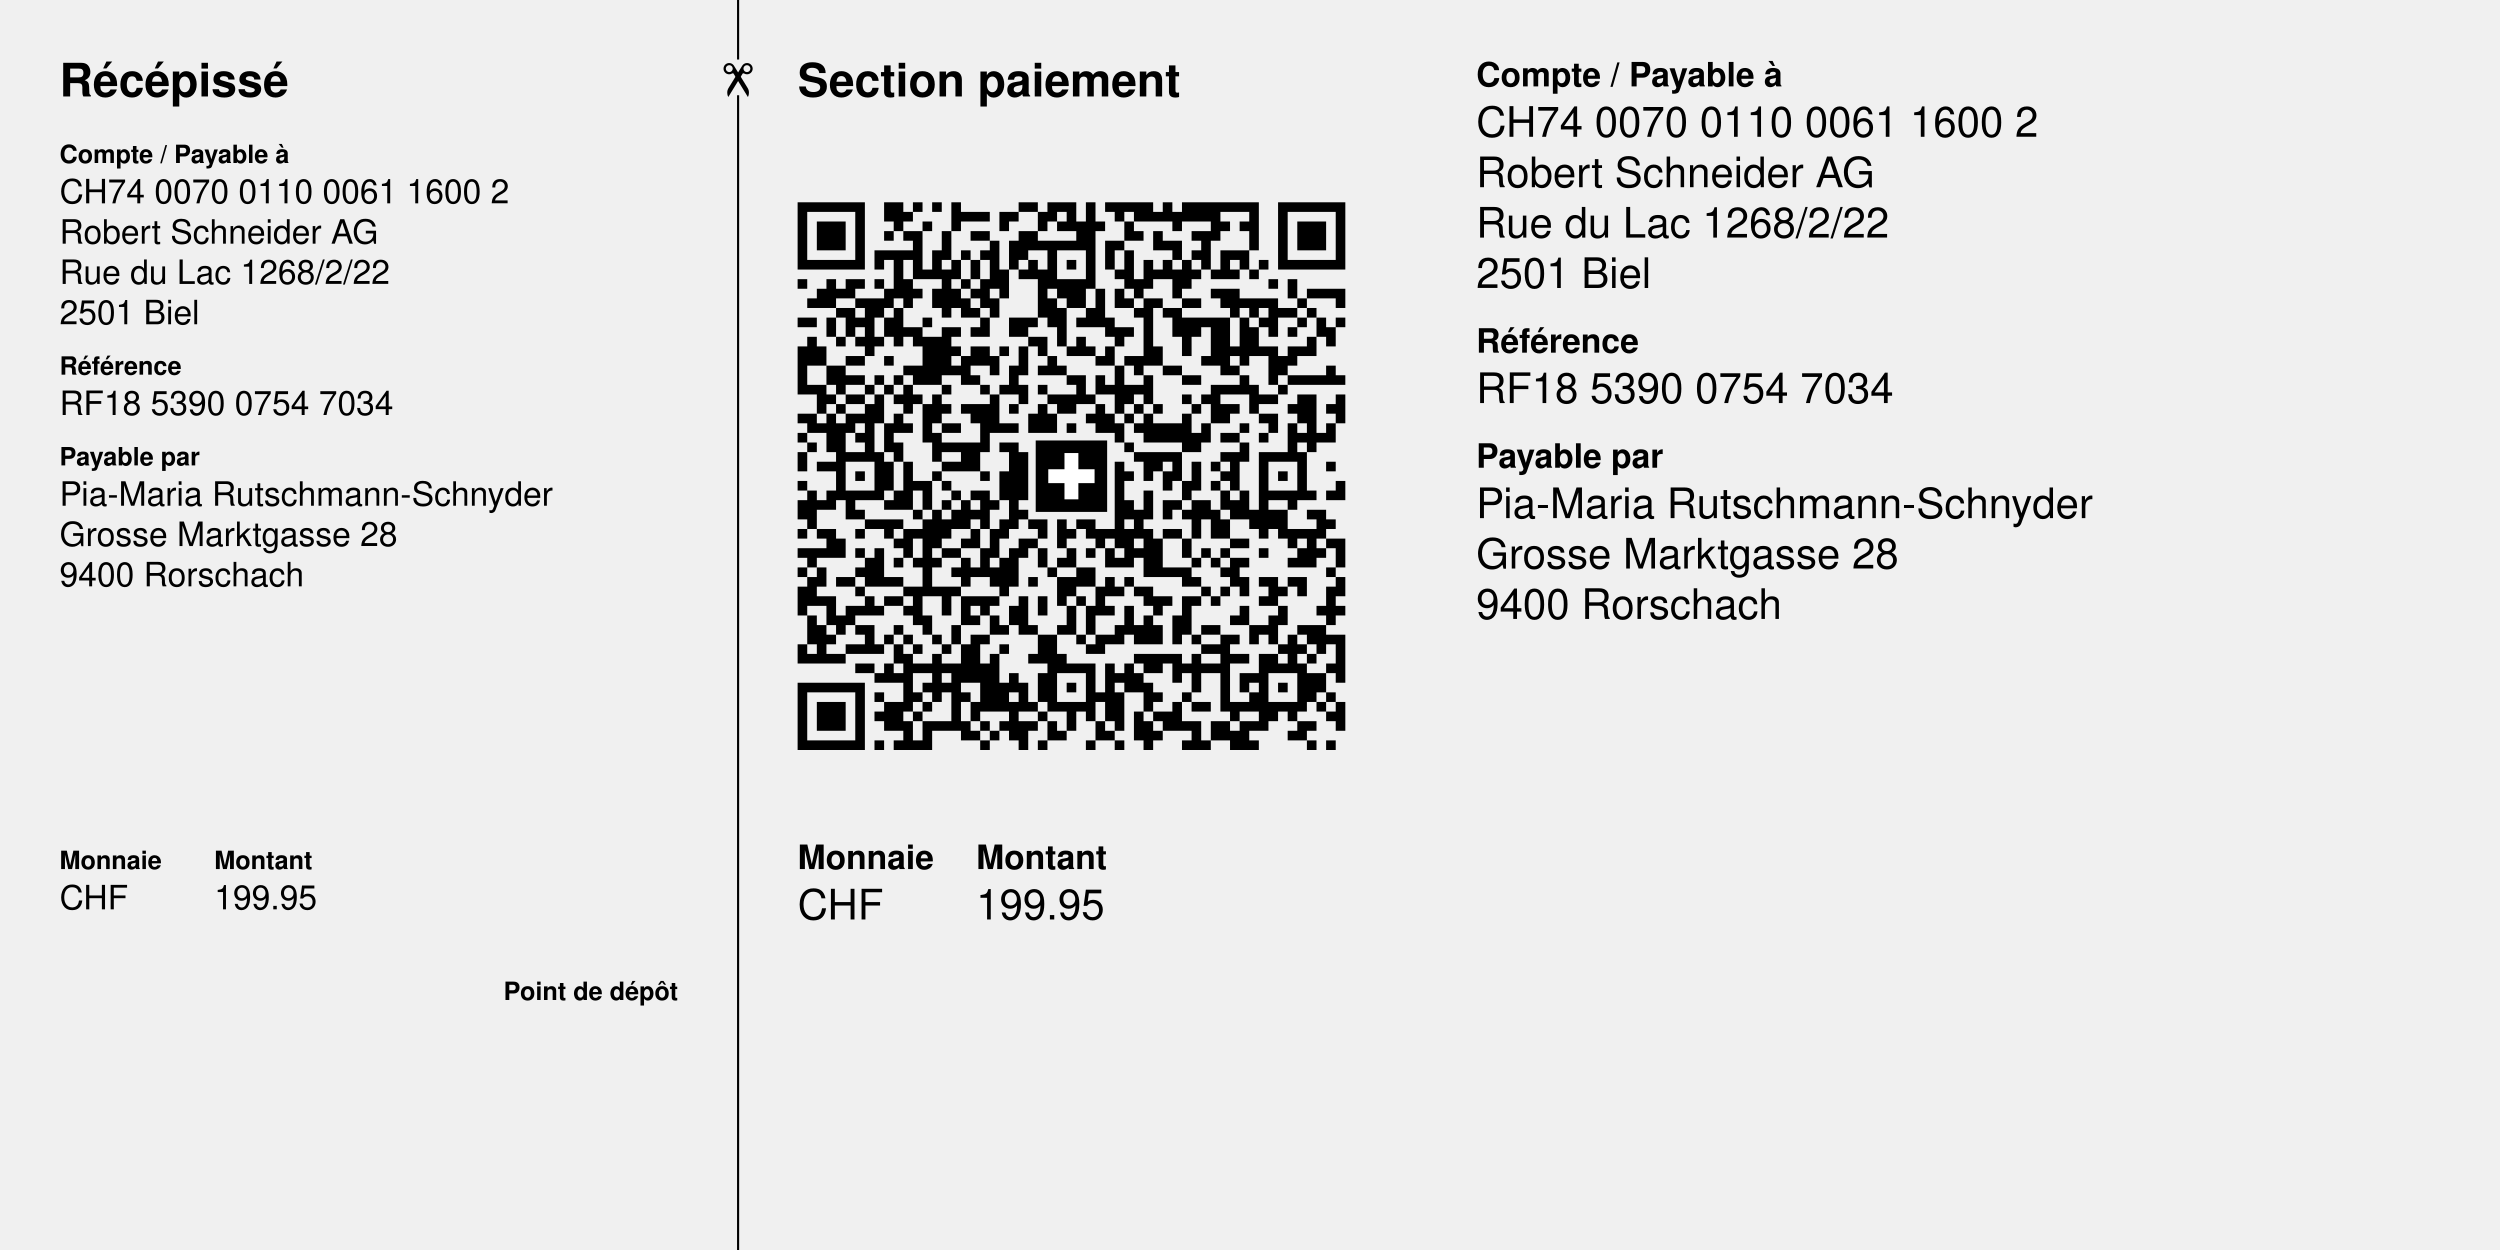
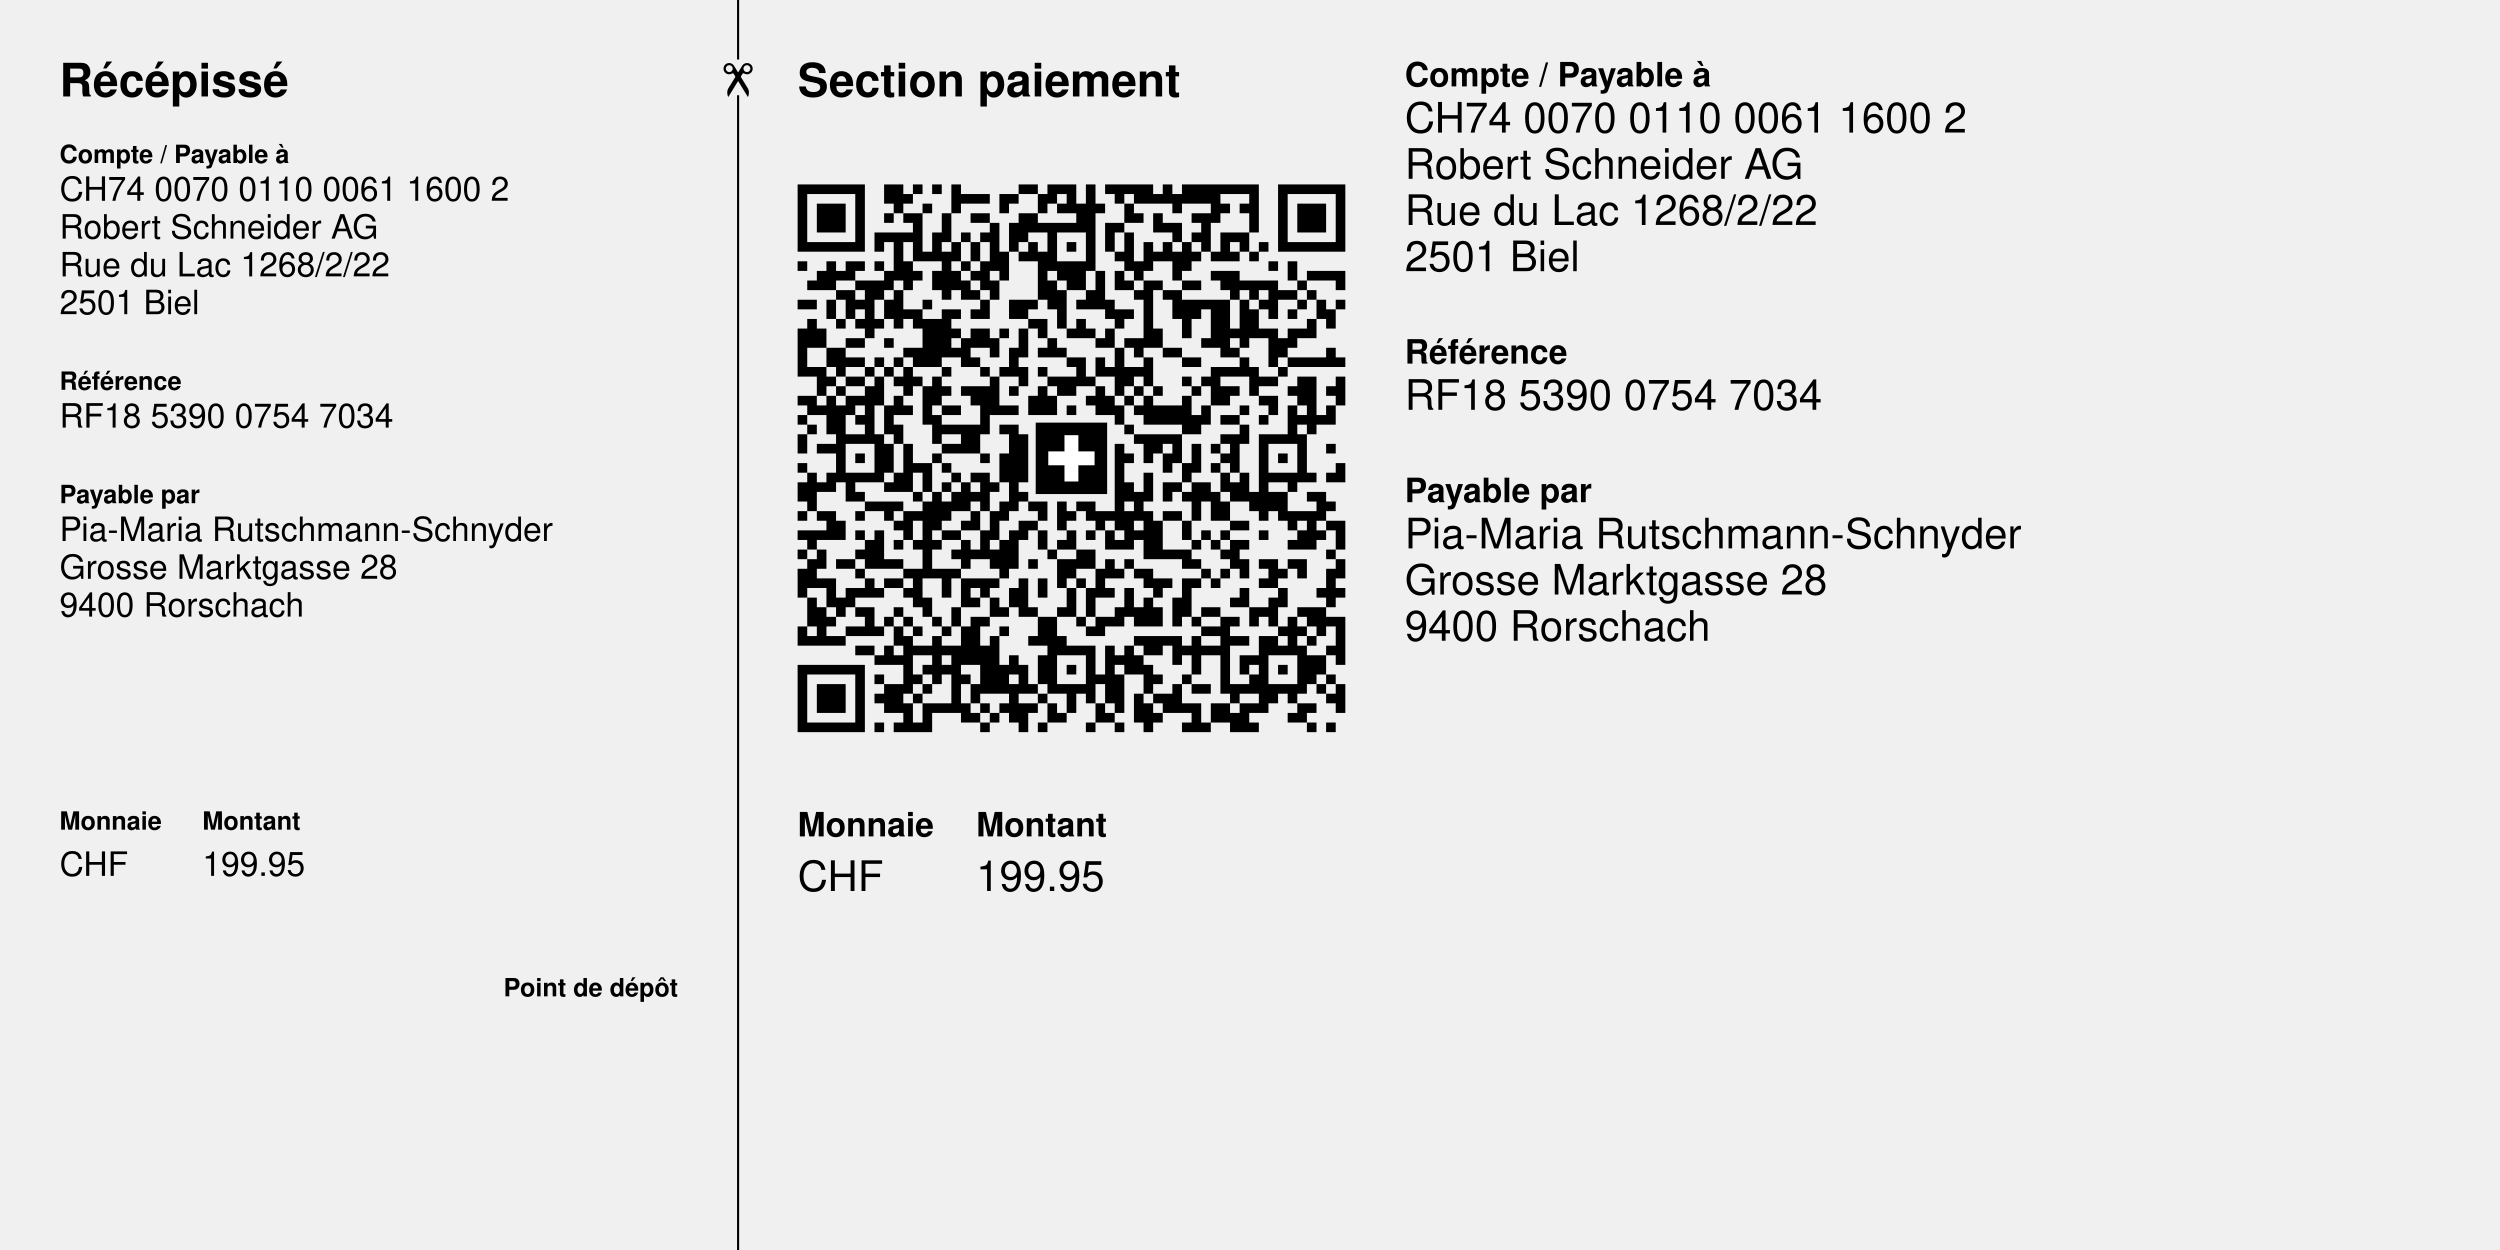
<svg xmlns="http://www.w3.org/2000/svg" width="210mm" height="105mm" version="1.1" viewBox="0 0 595.276 297.638">
  <g font-family="Helvetica,Arial,&quot;Liberation Sans&quot;" transform="translate(0 297.638)">
-     <g transform="translate(189.921 -119.055) scale(2.288)">
+     <g transform="translate(189.921 -0)">
+       <text x="0" y="-274.665" font-size="11" font-weight="bold">Section paiement</text>
+     </g>
+     <g transform="translate(189.921 -123.307) scale(2.288)">
      <path d="M0,-57h7v1h-7zm9,0h2v2h-2zm3,0h1v1h-1zm2,0h1v1h-1zm2,0h1v3h-1zm7,0h2v1h-2z m3,0h3v1h-3zm4,0h1v9h-1zm2,0h5v1h-5zm6,0h1v2h-1zm2,0h8v1h-8zm10,0h7v1h-7z m-50,1h1v6h-1zm6,0h1v6h-1zm5,0h1v1h-1zm6,0h3v1h-3zm4,0h2v1h-2zm4,0h2v1h-2z m3,0h1v2h-1zm5,0h1v1h-1zm2,0h3v1h-3zm4,0h5v1h-5zm8,0h1v4h-1zm3,0h1v6h-1z m6,0h1v6h-1zm-54,1h3v3h-3zm8,0h1v1h-1zm3,0h1v1h-1zm8,0h1v1h-1zm4,0h1v1h-1z m2,0h1v1h-1zm2,0h1v3h-1zm2,0h1v1h-1zm3,0h1v2h-1zm5,0h1v1h-1zm4,0h2v1h-2z m3,0h1v1h-1zm6,0h3v3h-3zm-43,1h1v1h-1zm2,0h2v1h-2zm4,0h1v3h-1zm3,0h2v1h-2z m5,0h2v2h-2zm12,0h1v1h-1zm2,0h1v2h-1zm4,0h3v1h-3zm-29,1h1v4h-1zm8,0h1v5h-1z m2,0h1v3h-1zm3,0h4v1h-4zm7,0h1v3h-1zm1,0h1v1h-1zm5,0h2v1h-2zm4,0h1v3h-1z m-34,1h4v1h-4zm6,0h1v3h-1zm3,0h1v1h-1zm2,0h1v1h-1zm4,0h1v1h-1zm3,0h1v4h-1z m8,0h1v4h-1zm5,0h1v1h-1zm2,0h1v1h-1zm3,0h3v1h-3zm-43,1h5v1h-5zm7,0h1v1h-1z m2,-0h1v4h-1zm6,0h1v2h-1zm2,0h1v2h-1zm6,0h1v2h-1zm4,0h1v1h-1zm8,0h1v3h-1z m2,0h1v2h-1zm2,0h1v3h-1zm4,0h1v2h-1zm2,0h1v1h-1zm2,0h1v1h-1zm3,0h5v1h-5z m-38,1h1v1h-1zm2,0h1v5h-1zm6,-0h1v3h-1zm2,0h1v1h-1zm2,0h1v5h-1zm8,0h1v1h-1z m4,0h1v1h-1zm2,-0h1v3h-1zm2,0h1v1h-1zm2,0h1v1h-1zm2,0h1v1h-1zm2,0h1v1h-1z m-47,1h1v1h-1zm3,-0h1v3h-1zm2,0h2v1h-2zm3,0h1v1h-1zm3,-0h1v3h-1zm6,0h1v1h-1z m2,-0h1v3h-1zm8,0h3v2h-3zm8,0h1v2h-1zm14,0h1v1h-1zm2,-0h1v2h-1zm-49,1h1v2h-1z m2,0h2v1h-2zm5,0h1v2h-1zm3,0h1v1h-1zm2,0h1v2h-1zm2,0h1v2h-1zm2,0h1v1h-1z m13,0h1v4h-1zm2,-0h1v2h-1zm10,0h3v1h-3zm10,0h4v1h-4zm-52,1h1v1h-1zm5,0h3v1h-3z m11,0h1v2h-1zm3,0h1v2h-1zm6,0h1v3h-1zm2,-0h2v1h-2zm6,0h1v1h-1zm2,0h1v7h-1z m1,0h1v1h-1zm3,0h2v1h-2zm4,0h6v1h-6zm8,0h1v1h-1zm4,0h1v1h-1zm-52,1h2v1h-2z m3,0h1v5h-1zm1,0h1v1h-1zm2,0h1v4h-1zm8,0h1v1h-1zm9,0h1v4h-1zm3,0h1v2h-1z m5,0h1v1h-1zm3,0h2v1h-2zm7,0h1v1h-1zm2,0h1v1h-1zm2,0h3v1h-3zm4,0h1v1h-1z m-53,1h2v1h-2zm3,0h1v2h-1zm2,0h2v1h-2zm4,0h1v2h-1zm4,0h1v1h-1zm6,0h1v2h-1z m3,0h2v2h-2zm2,0h1v1h-1zm5,0h1v1h-1zm3,0h1v2h-1zm7,0h6v1h-6zm7,-0h1v5h-1z m2,0h2v1h-2zm4,0h1v1h-1zm2,0h1v2h-1zm2,0h1v1h-1zm-51,1h1v1h-1zm6,0h2v1h-2z m4,-0h1v5h-1zm1,0h1v1h-1zm2,0h1v1h-1zm15,0h2v1h-2zm6,0h3v1h-3zm4,-0h2v4h-2z m4,0h1v3h-1zm2,0h1v1h-1zm2,0h1v1h-1zm4,0h1v2h-1zm-54,1h1v3h-1zm3,0h1v1h-1z m2,0h1v1h-1zm2,0h1v1h-1zm4,0h3v1h-3zm12,0h2v1h-2zm5,0h1v2h-1zm4,0h1v1h-1z m7,0h1v2h-1zm13,0h1v2h-1zm-53,1h1v5h-1zm2,0h1v2h-1zm11,0h2v4h-2zm3,0h1v1h-1z m2,-0h2v2h-2zm3,0h1v1h-1zm2,-0h1v3h-1zm2,0h1v1h-1zm3,0h1v1h-1zm2,0h1v1h-1z m2,-0h1v2h-1zm5,0h1v2h-1zm8,0h1v1h-1zm3,0h2v1h-2zm3,0h2v1h-2zm-46,1h2v1h-2z m4,0h1v1h-1zm8,0h1v3h-1zm3,0h1v2h-1zm6,0h1v2h-1zm5,0h1v1h-1zm3,0h2v1h-2z m8,0h1v1h-1zm7,0h2v2h-2zm2,0h1v1h-1zm-48,1h2v2h-2zm8,0h2v1h-2zm5,0h1v1h-1z m6,0h1v3h-1zm3,0h1v1h-1zm2,0h1v1h-1zm6,0h1v5h-1zm2,0h1v1h-1zm3,0h2v1h-2z m6,0h2v1h-2zm11,0h1v2h-1zm-50,1h2v1h-2zm3,0h1v1h-1zm2,0h1v1h-1zm2,0h1v1h-1z m6,0h1v1h-1zm10,0h2v1h-2zm3,0h1v2h-1zm5,0h1v3h-1zm4,0h2v1h-2zm6,0h1v2h-1z m3,0h1v1h-1zm2,0h4v1h-4zm5,0h1v1h-1zm-55,1h2v1h-2zm3,0h1v1h-1zm3,0h1v1h-1z m2,0h1v1h-1zm2,0h1v3h-1zm4,0h1v1h-1zm4,0h1v1h-1zm2,0h1v1h-1zm2,0h1v2h-1z m2,0h1v1h-1zm4,0h1v2h-1zm3,0h1v1h-1zm2,0h2v1h-2zm9,0h1v4h-1zm1,0h2v1h-2z m3,0h1v3h-1zm3,0h1v1h-1zm-48,1h2v1h-2zm3,0h2v1h-2zm3,0h1v3h-1zm2,0h1v1h-1z m2,0h1v1h-1zm2,0h1v3h-1zm6,0h1v4h-1zm6,0h3v1h-3zm4,0h1v1h-1zm4,0h1v1h-1z m6,0h1v1h-1zm2,0h1v1h-1zm6,0h2v1h-2zm4,0h2v3h-2zm4,0h1v3h-1zm-54,1h1v1h-1z m2,0h1v1h-1zm3,0h1v6h-1zm6,0h1v4h-1zm2,0h1v1h-1zm2,0h3v1h-3zm5,0h1v1h-1z m3,0h1v3h-1zm2,0h2v1h-2zm4,0h1v3h-1zm4,0h1v1h-1zm2,0h1v1h-1zm4,0h1v1h-1z m3,0h2v1h-2zm7,0h1v1h-1zm4,0h1v1h-1zm-55,1h2v1h-2zm3,0h1v4h-1zm2,0h2v1h-2z m5,0h1v2h-1zm8,0h2v1h-2zm6,0h1v2h-1zm2,0h1v2h-1zm4,0h1v1h-1zm2,0h1v2h-1z m2,0h1v1h-1zm2,0h1v3h-1zm4,0h1v4h-1zm4,0h1v1h-1zm4,0h2v1h-2zm-47,1h2v1h-2z m3,0h1v8h-1zm1,0h1v1h-1zm4,0h1v3h-1zm2,0h1v1h-1zm4,0h2v1h-2zm4,0h1v3h-1z m2,0h2v1h-2zm7,0h1v1h-1zm5,0h1v2h-1zm2,0h1v1h-1zm2,0h3v2h-3zm5,0h1v2h-1z m4,0h1v1h-1zm3,0h1v1h-1zm2,0h1v4h-1zm2,0h1v3h-1zm2,0h1v2h-1zm-55,1h1v1h-1z m6,0h1v1h-1zm8,0h1v3h-1zm27,0h1v2h-1zm3,0h2v1h-2zm4,0h1v1h-1zm4,0h1v1h-1z m2,0h1v1h-1zm-53,1h1v1h-1zm9,0h1v2h-1zm5,0h4v1h-4zm6,0h2v1h-2zm13,0h1v1h-1z m12,0h1v2h-1zm-46,1h1v2h-1zm5,0h2v1h-2zm3,0h1v5h-1zm9,0h2v2h-2zm5,0h2v5h-2z m13,0h5v1h-5zm9,0h2v1h-2zm4,0h1v9h-1zm1,0h2v1h-2zm3,0h1v5h-1zm-50,1h2v1h-2z m7,0h1v3h-1zm2,0h1v5h-1zm4,0h2v1h-2zm18,0h1v9h-1zm3,0h2v1h-2zm3,0h1v2h-1z m2,0h1v3h-1zm2,0h1v1h-1zm2,0h1v3h-1zm10,0h1v1h-1zm-49,1h1v1h-1zm8,0h1v1h-1z m5,0h1v1h-1zm2,0h1v3h-1zm13,0h1v1h-1zm2,0h1v1h-1zm2,0h1v2h-1zm6,0h1v1h-1z m6,0h1v1h-1zm-50,1h1v1h-1zm12,0h2v1h-2zm3,0h1v1h-1zm25,0h1v2h-1zm3,0h1v1h-1z m13,0h1v2h-1zm-55,1h1v4h-1zm2,0h1v2h-1zm2,0h3v1h-3zm5,0h1v2h-1zm3,0h1v2h-1z m3,0h1v1h-1zm2,0h2v1h-2zm18,0h1v3h-1zm8,0h1v2h-1zm2,0h1v3h-1zm3,0h3v1h-3z m4,0h1v1h-1zm2,0h1v1h-1zm-55,1h1v2h-1zm2,0h1v1h-1zm3,0h1v2h-1zm4,0h1v1h-1z m6,0h1v1h-1zm2,-0h1v3h-1zm2,0h1v3h-1zm1,0h1v1h-1zm2,-0h1v3h-1zm12,0h1v2h-1z m4,0h2v1h-2zm3,0h2v2h-2zm4,0h1v2h-1zm6,0h1v1h-1zm-45,1h1v1h-1zm6,0h1v1h-1z m2,0h1v4h-1zm2,-0h1v2h-1zm2,0h1v1h-1zm5,0h1v1h-1zm12,0h1v3h-1zm3,0h1v1h-1z m2,0h1v1h-1zm3,0h1v3h-1zm4,-0h1v2h-1zm2,0h2v2h-2zm4,0h2v1h-2zm-46,1h4v1h-4z m6,0h1v8h-1zm2,0h1v2h-1zm6,0h1v2h-1zm3,-0h2v1h-2zm3,0h1v3h-1zm2,-0h2v1h-2z m12,0h1v2h-1zm3,0h1v2h-1zm10,-0h2v1h-2zm-54,1h1v1h-1zm2,0h2v1h-2zm4,0h1v1h-1z m3,0h1v1h-1zm2,-0h1v3h-1zm1,0h1v1h-1zm6,0h1v2h-1zm2,-0h1v3h-1zm5,0h1v1h-1z m3,0h1v1h-1zm2,0h3v1h-3zm4,-0h1v4h-1zm2,0h1v5h-1zm2,0h2v1h-2zm12,0h5v1h-5z m-47,1h2v2h-2zm7,0h1v1h-1zm7,0h1v1h-1zm6,0h2v1h-2zm8,0h1v1h-1zm6,-0h1v4h-1z m3,0h1v2h-1zm5,0h2v1h-2zm6,0h1v1h-1zm2,-0h1v3h-1zm2,0h2v1h-2zm-55,1h3v1h-3z m6,0h1v1h-1zm2,0h1v4h-1zm7,0h2v1h-2zm4,0h1v3h-1zm3,0h1v4h-1zm1,0h1v1h-1z m2,0h1v2h-1zm3,0h1v2h-1zm2,0h1v1h-1zm2,0h1v2h-1zm3,0h1v1h-1zm7,0h1v1h-1z m2,0h1v1h-1zm4,0h1v1h-1zm4,0h1v2h-1zm2,0h1v1h-1zm2,0h1v2h-1zm-55,1h1v1h-1z m6,0h1v3h-1zm3,0h1v1h-1zm2,0h1v1h-1zm2,0h1v1h-1zm3,0h1v3h-1zm4,0h1v4h-1z m6,0h1v1h-1zm6,0h1v1h-1zm8,0h1v1h-1zm2,0h1v1h-1zm2,0h1v3h-1zm1,0h1v1h-1z m5,0h1v1h-1zm-51,1h1v1h-1zm2,0h1v2h-1zm4,0h1v1h-1zm10,0h1v1h-1zm2,0h1v1h-1z m2,0h1v2h-1zm6,0h1v1h-1zm3,0h2v2h-2zm9,0h3v1h-3zm6,0h1v1h-1zm11,0h1v1h-1z m-54,1h1v3h-1zm3,0h2v1h-2zm5,0h2v1h-2zm15,0h1v1h-1zm3,0h2v2h-2zm5,0h1v2h-1z m2,0h1v1h-1zm6,0h2v1h-2zm6,0h1v2h-1zm2,0h2v1h-2zm3,0h2v1h-2zm5,0h1v2h-1z m-56,1h1v3h-1zm6,0h1v1h-1zm5,0h2v1h-2zm3,0h3v1h-3zm17,0h1v3h-1zm2,0h1v1h-1z m2,0h2v1h-2zm7,0h1v1h-1zm2,0h1v1h-1zm5,0h2v1h-2zm3,0h1v1h-1zm3,0h1v4h-1z m-53,1h2v1h-2zm5,0h1v2h-1zm2,0h2v1h-2zm3,0h1v3h-1zm3,0h1v2h-1zm2,0h4v1h-4z m6,0h1v4h-1zm2,0h1v2h-1zm2,0h1v1h-1zm2,0h1v1h-1zm7,0h3v1h-3zm4,0h1v4h-1z m1,0h1v1h-1zm2,0h1v1h-1zm5,0h2v1h-2zm-45,1h1v2h-1zm2,0h2v1h-2zm3,0h1v1h-1z m3,0h1v1h-1zm6,0h1v2h-1zm2,0h1v1h-1zm3,0h1v2h-1zm6,0h1v3h-1zm2,0h1v3h-1z m2,0h1v1h-1zm2,0h1v3h-1zm3,0h1v1h-1zm9,0h1v2h-1zm4,0h1v2h-1zm4,0h1v1h-1z m2,0h1v1h-1zm-55,1h1v3h-1zm3,0h2v1h-2zm9,0h1v2h-1zm5,0h1v1h-1zm2,0h1v2h-1z m16,0h1v3h-1zm3,0h1v3h-1zm6,0h1v1h-1zm4,0h1v3h-1zm-47,1h1v4h-1zm2,0h1v1h-1z m2,0h2v1h-2zm4,0h1v1h-1zm6,0h1v2h-1zm5,0h1v1h-1zm3,0h1v1h-1zm3,0h1v1h-1z m6,0h1v2h-1zm2,0h1v2h-1zm2,0h1v2h-1zm5,0h2v1h-2zm5,0h2v1h-2zm5,0h3v1h-3z m-49,1h1v1h-1zm4,-0h1v2h-1zm2,0h1v1h-1zm2,0h1v1h-1zm3,0h1v1h-1zm4,0h1v5h-1z m1,0h1v1h-1zm6,0h2v3h-2zm4,0h1v1h-1zm2,0h2v1h-2zm10,0h1v1h-1zm3,0h1v8h-1z m1,0h1v1h-1zm2,0h1v1h-1zm4,0h1v4h-1zm2,0h4v1h-4zm-53,1h1v2h-1zm5,0h2v1h-2z m3,0h1v1h-1zm2,0h1v2h-1zm2,0h1v1h-1zm3,0h1v1h-1zm2,0h1v4h-1zm4,-0h1v1h-1z m9,0h2v1h-2zm12,0h2v1h-2zm8,0h1v1h-1zm2,0h1v1h-1zm2,0h1v1h-1zm2,0h1v4h-1z m-55,1h1v1h-1zm2,0h2v1h-2zm8,0h1v6h-1zm3,-0h1v5h-1zm6,0h1v6h-1zm4,-0h1v1h-1z m3,0h1v2h-1zm8,0h5v1h-5zm6,0h1v4h-1zm4,-0h2v1h-2zm3,0h1v8h-1zm1,0h1v2h-1z m4,0h1v1h-1zm-47,1h2v1h-2zm3,0h1v2h-1zm3,0h2v1h-2zm3,0h2v1h-2zm4,0h1v5h-1z m7,0h1v5h-1zm2,0h3v1h-3zm4,0h1v6h-1zm2,0h1v3h-1zm2,-0h2v1h-2zm3,0h2v1h-2z m3,0h2v1h-2zm8,0h1v1h-1zm2,0h1v5h-1zm3,0h1v1h-1zm-47,1h1v1h-1zm2,0h1v1h-1z m6,0h1v6h-1zm6,0h1v2h-1zm3,0h1v3h-1zm5,0h1v5h-1zm3,0h1v1h-1zm2,0h1v2h-1z m4,0h1v1h-1zm7,0h2v1h-2zm7,0h2v2h-2zm-53,1h7v1h-7zm13,0h1v1h-1zm2,0h1v1h-1z m6,0h1v3h-1zm2,0h1v3h-1zm5,0h1v1h-1zm8,0h1v3h-1zm10,0h1v1h-1zm4,0h1v1h-1z m-50,1h1v6h-1zm6,0h1v6h-1zm2,-0h1v1h-1zm4,0h1v1h-1zm5,0h1v1h-1zm14,0h1v1h-1z m2,0h1v4h-1zm4,-0h1v1h-1zm3,0h1v1h-1zm7,0h1v2h-1zm6,-0h1v1h-1zm2,0h1v1h-1z m-53,1h3v3h-3zm7,0h2v3h-2zm4,-0h1v1h-1zm5,0h1v2h-1zm4,-0h1v4h-1zm2,0h1v1h-1z m3,0h3v1h-3zm12,0h1v3h-1zm2,-0h2v1h-2zm4,0h2v1h-2zm4,0h3v1h-3zm5,0h1v1h-1z m2,0h1v3h-1zm-48,1h1v1h-1zm4,0h1v1h-1zm13,0h1v1h-1zm3,0h1v2h-1zm7,0h1v3h-1z m2,0h2v1h-2zm8,0h1v1h-1zm4,0h1v1h-1zm2,0h1v1h-1zm4,0h1v1h-1zm-44,1h1v3h-1z m2,0h3v1h-3zm4,0h1v2h-1zm2,0h1v1h-1zm2,0h1v1h-1zm2,0h1v3h-1zm1,0h1v1h-1z m2,0h1v2h-1zm5,0h1v2h-1zm5,0h1v3h-1zm2,0h1v1h-1zm2,0h2v1h-2zm3,0h2v2h-2z m3,0h1v3h-1zm1,0h1v1h-1zm5,0h2v1h-2zm-39,1h1v2h-1zm5,0h1v1h-1zm2,0h1v1h-1z m7,0h1v1h-1zm5,0h1v1h-1zm5,0h1v1h-1zm4,0h1v2h-1zm4,0h1v2h-1zm6,0h2v1h-2z m-50,1h5v1h-5zm7,0h1v1h-1zm2,0h1v1h-1zm2,0h1v1h-1zm7,0h1v1h-1zm6,0h1v1h-1z m5,0h1v1h-1zm3,0h1v1h-1zm7,0h1v1h-1zm2,0h1v1h-1zm5,0h1v1h-1zm6,0h1v1h-1z m2,0h1v1h-1z" fill="#000000" />
    </g>
-     <g transform="translate(189.921 -119.055)">
+     <g transform="translate(189.921 -123.307)">
      <path d="M56.693,-73.701h17.008v17.008h-17.008z" fill="#000000" />
      <path d="M63.543,-70.709h3.307v11.024h-3.307zm-3.858,3.858h11.024v3.307h-11.024z" fill="#ffffff" />
    </g>
    <g transform="translate(189.921 -0)">
-       <text x="0" y="-274.665" font-size="11" font-weight="bold">Section paiement</text>
-       <text x="0" y="-90.709" font-size="8" font-weight="bold">Monnaie</text>
-       <text x="0" y="-78.709" font-size="10">CHF</text>
+       <text x="0" y="-98.482" font-size="8" font-weight="bold">Monnaie</text>
+       <text x="0" y="-85.482" font-size="10">CHF</text>
+       <text x="42.52" y="-98.482" font-size="8" font-weight="bold">Montant</text>
+       <text x="42.52" y="-85.482" font-size="10">199.95</text>
    </g>
-     <g transform="translate(232.441 -0)">
-       <text x="0" y="-90.709" font-size="8" font-weight="bold">Montant</text>
-       <text x="0" y="-78.709" font-size="10">199.95</text>
-     </g>
-     <g transform="translate(351.496 -0)">
+     <g transform="translate(334.488 -0)">
      <text x="0" y="-277.065" font-size="8" font-weight="bold">Compte / Payable à</text>
-       <text x="0" y="-265.065" font-size="10">CH74 0070 0110 0061 1600 2</text>
-       <text x="0" y="-253.065" font-size="10">Robert Schneider AG</text>
-       <text x="0" y="-241.065" font-size="10">Rue du Lac 1268/2/22</text>
-       <text x="0" y="-229.065" font-size="10">2501 Biel</text>
-       <text x="0" y="-213.665" font-size="8" font-weight="bold">Référence</text>
-       <text x="0" y="-201.665" font-size="10">RF18 5390 0754 7034</text>
-       <text x="0" y="-186.265" font-size="8" font-weight="bold">Payable par</text>
-       <text x="0" y="-174.265" font-size="10">Pia-Maria Rutschmann-Schnyder</text>
-       <text x="0" y="-162.265" font-size="10">Grosse Marktgasse 28</text>
-       <text x="0" y="-150.265" font-size="10">9400 Rorschach</text>
+       <text x="0" y="-266.065" font-size="10">CH74 0070 0110 0061 1600 2</text>
+       <text x="0" y="-255.065" font-size="10">Robert Schneider AG</text>
+       <text x="0" y="-244.065" font-size="10">Rue du Lac 1268/2/22</text>
+       <text x="0" y="-233.065" font-size="10">2501 Biel</text>
+       <text x="0" y="-211.065" font-size="8" font-weight="bold">Référence</text>
+       <text x="0" y="-200.065" font-size="10">RF18 5390 0754 7034</text>
+       <text x="0" y="-178.065" font-size="8" font-weight="bold">Payable par</text>
+       <text x="0" y="-167.065" font-size="10">Pia-Maria Rutschmann-Schnyder</text>
+       <text x="0" y="-156.065" font-size="10">Grosse Marktgasse 28</text>
+       <text x="0" y="-145.065" font-size="10">9400 Rorschach</text>
    </g>
    <g transform="translate(14.173 -0)">
      <text x="0" y="-274.665" font-size="11" font-weight="bold">Récépissé</text>
      <text x="0" y="-258.822" font-size="6" font-weight="bold">Compte / Payable à</text>
-       <text x="0" y="-249.222" font-size="8">CH74 0070 0110 0061 1600 2</text>
-       <text x="0" y="-239.622" font-size="8">Robert Schneider AG</text>
-       <text x="0" y="-230.022" font-size="8">Rue du Lac 1268/2/22</text>
-       <text x="0" y="-220.422" font-size="8">2501 Biel</text>
-       <text x="0" y="-208.422" font-size="6" font-weight="bold">Référence</text>
-       <text x="0" y="-198.822" font-size="8">RF18 5390 0754 7034</text>
-       <text x="0" y="-186.822" font-size="6" font-weight="bold">Payable par</text>
-       <text x="0" y="-177.222" font-size="8">Pia-Maria Rutschmann-Schnyder</text>
-       <text x="0" y="-167.622" font-size="8">Grosse Marktgasse 28</text>
-       <text x="0" y="-158.022" font-size="8">9400 Rorschach</text>
-       <text x="0" y="-90.709" font-size="6" font-weight="bold">Monnaie</text>
-       <text x="0" y="-81.109" font-size="8">CHF</text>
+       <text x="0" y="-249.822" font-size="8">CH74 0070 0110 0061 1600 2</text>
+       <text x="0" y="-240.822" font-size="8">Robert Schneider AG</text>
+       <text x="0" y="-231.822" font-size="8">Rue du Lac 1268/2/22</text>
+       <text x="0" y="-222.822" font-size="8">2501 Biel</text>
+       <text x="0" y="-204.822" font-size="6" font-weight="bold">Référence</text>
+       <text x="0" y="-195.822" font-size="8">RF18 5390 0754 7034</text>
+       <text x="0" y="-177.822" font-size="6" font-weight="bold">Payable par</text>
+       <text x="0" y="-168.822" font-size="8">Pia-Maria Rutschmann-Schnyder</text>
+       <text x="0" y="-159.822" font-size="8">Grosse Marktgasse 28</text>
+       <text x="0" y="-150.822" font-size="8">9400 Rorschach</text>
+       <text x="0" y="-100.082" font-size="6" font-weight="bold">Monnaie</text>
+       <text x="0" y="-89.082" font-size="8">CHF</text>
+       <text x="34.016" y="-100.082" font-size="6" font-weight="bold">Montant</text>
+       <text x="34.016" y="-89.082" font-size="8">199.95</text>
+       <text x="105.732" y="-60.397" font-size="6" font-weight="bold">Point de dépôt</text>
    </g>
-     <g transform="translate(51.024 -0)">
-       <text x="0" y="-90.709" font-size="6" font-weight="bold">Montant</text>
-       <text x="0" y="-81.109" font-size="8">199.95</text>
-     </g>
-     <text x="119.905" y="-59.528" font-size="6" font-weight="bold">Point de dépôt</text>
    <path d="M175.748,-0l0,-274.961m0,-8.504l0,-14.173" stroke="#000000" stroke-width="0.5" fill="none" />
    <g transform="translate(172.687 -274.535) scale(0.006)">
      <path d="M131.754,-359.388c-33.041,54.539,-52.384,110.154,-52.384,192.144c0,62.702,15.27,120.654,41.122,167.596l567.598,-926.232c10.25,-16.724,34.279,-23.091,63.969,-5.805c33.06,19.242,71.495,30.268,112.507,30.268 c123.676,0,223.937,-100.261,223.937,-223.937c0,-123.676,-100.261,-223.937,-223.937,-223.937c-76.348,0,-143.773,38.208,-184.195,96.548l-548.617,893.353zm728.561,-904.861c75.929,0,137.48,61.551,137.48,137.48 c0,75.929,-61.551,137.48,-137.48,137.48c-75.929,0,-137.48,-61.551,-137.48,-137.48c0,-75.929,61.551,-137.48,137.48,-137.48z" fill="#000000" />
    </g>
    <g transform="translate(178.809 -274.535) scale(-0.006 0.006)">
      <path d="M131.754,-359.388c-33.041,54.539,-52.384,110.154,-52.384,192.144c0,62.702,15.27,120.654,41.122,167.596l567.598,-926.232c10.25,-16.724,34.279,-23.091,63.969,-5.805c33.06,19.242,71.495,30.268,112.507,30.268 c123.676,0,223.937,-100.261,223.937,-223.937c0,-123.676,-100.261,-223.937,-223.937,-223.937c-76.348,0,-143.773,38.208,-184.195,96.548l-548.617,893.353zm728.561,-904.861c75.929,0,137.48,61.551,137.48,137.48 c0,75.929,-61.551,137.48,-137.48,137.48c-75.929,0,-137.48,-61.551,-137.48,-137.48c0,-75.929,61.551,-137.48,137.48,-137.48z" fill="#000000" />
    </g>
  </g>
</svg>
